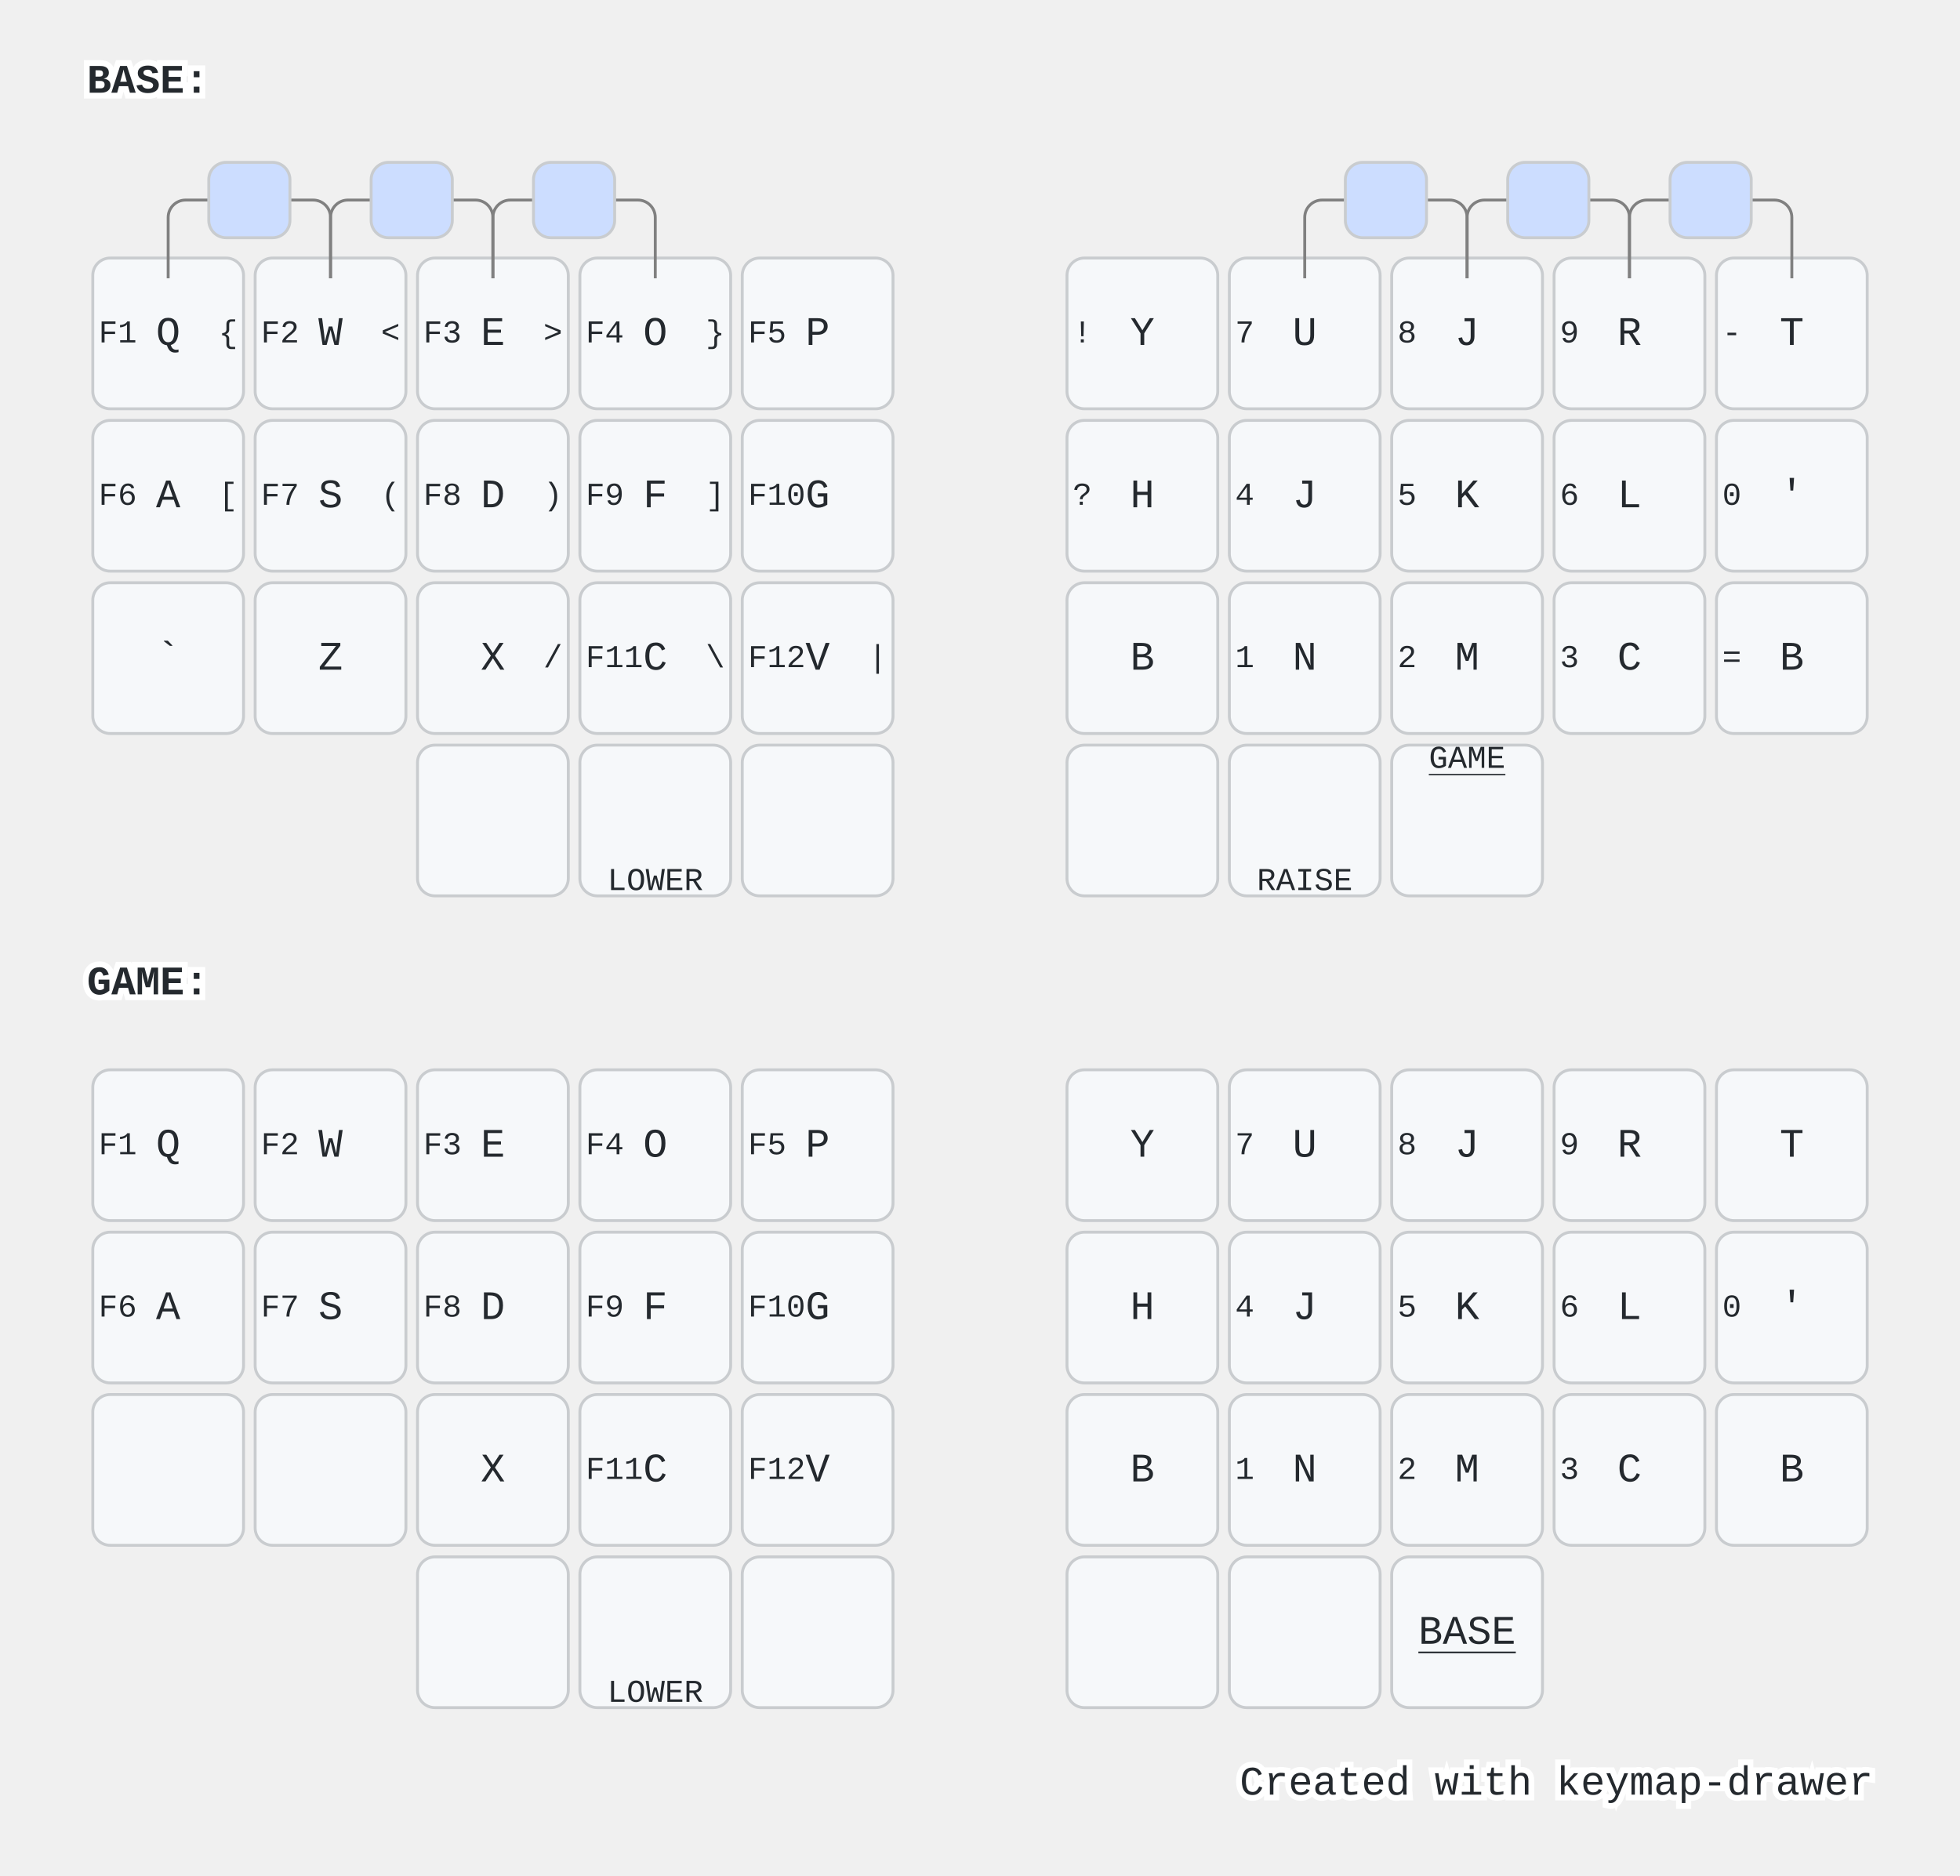
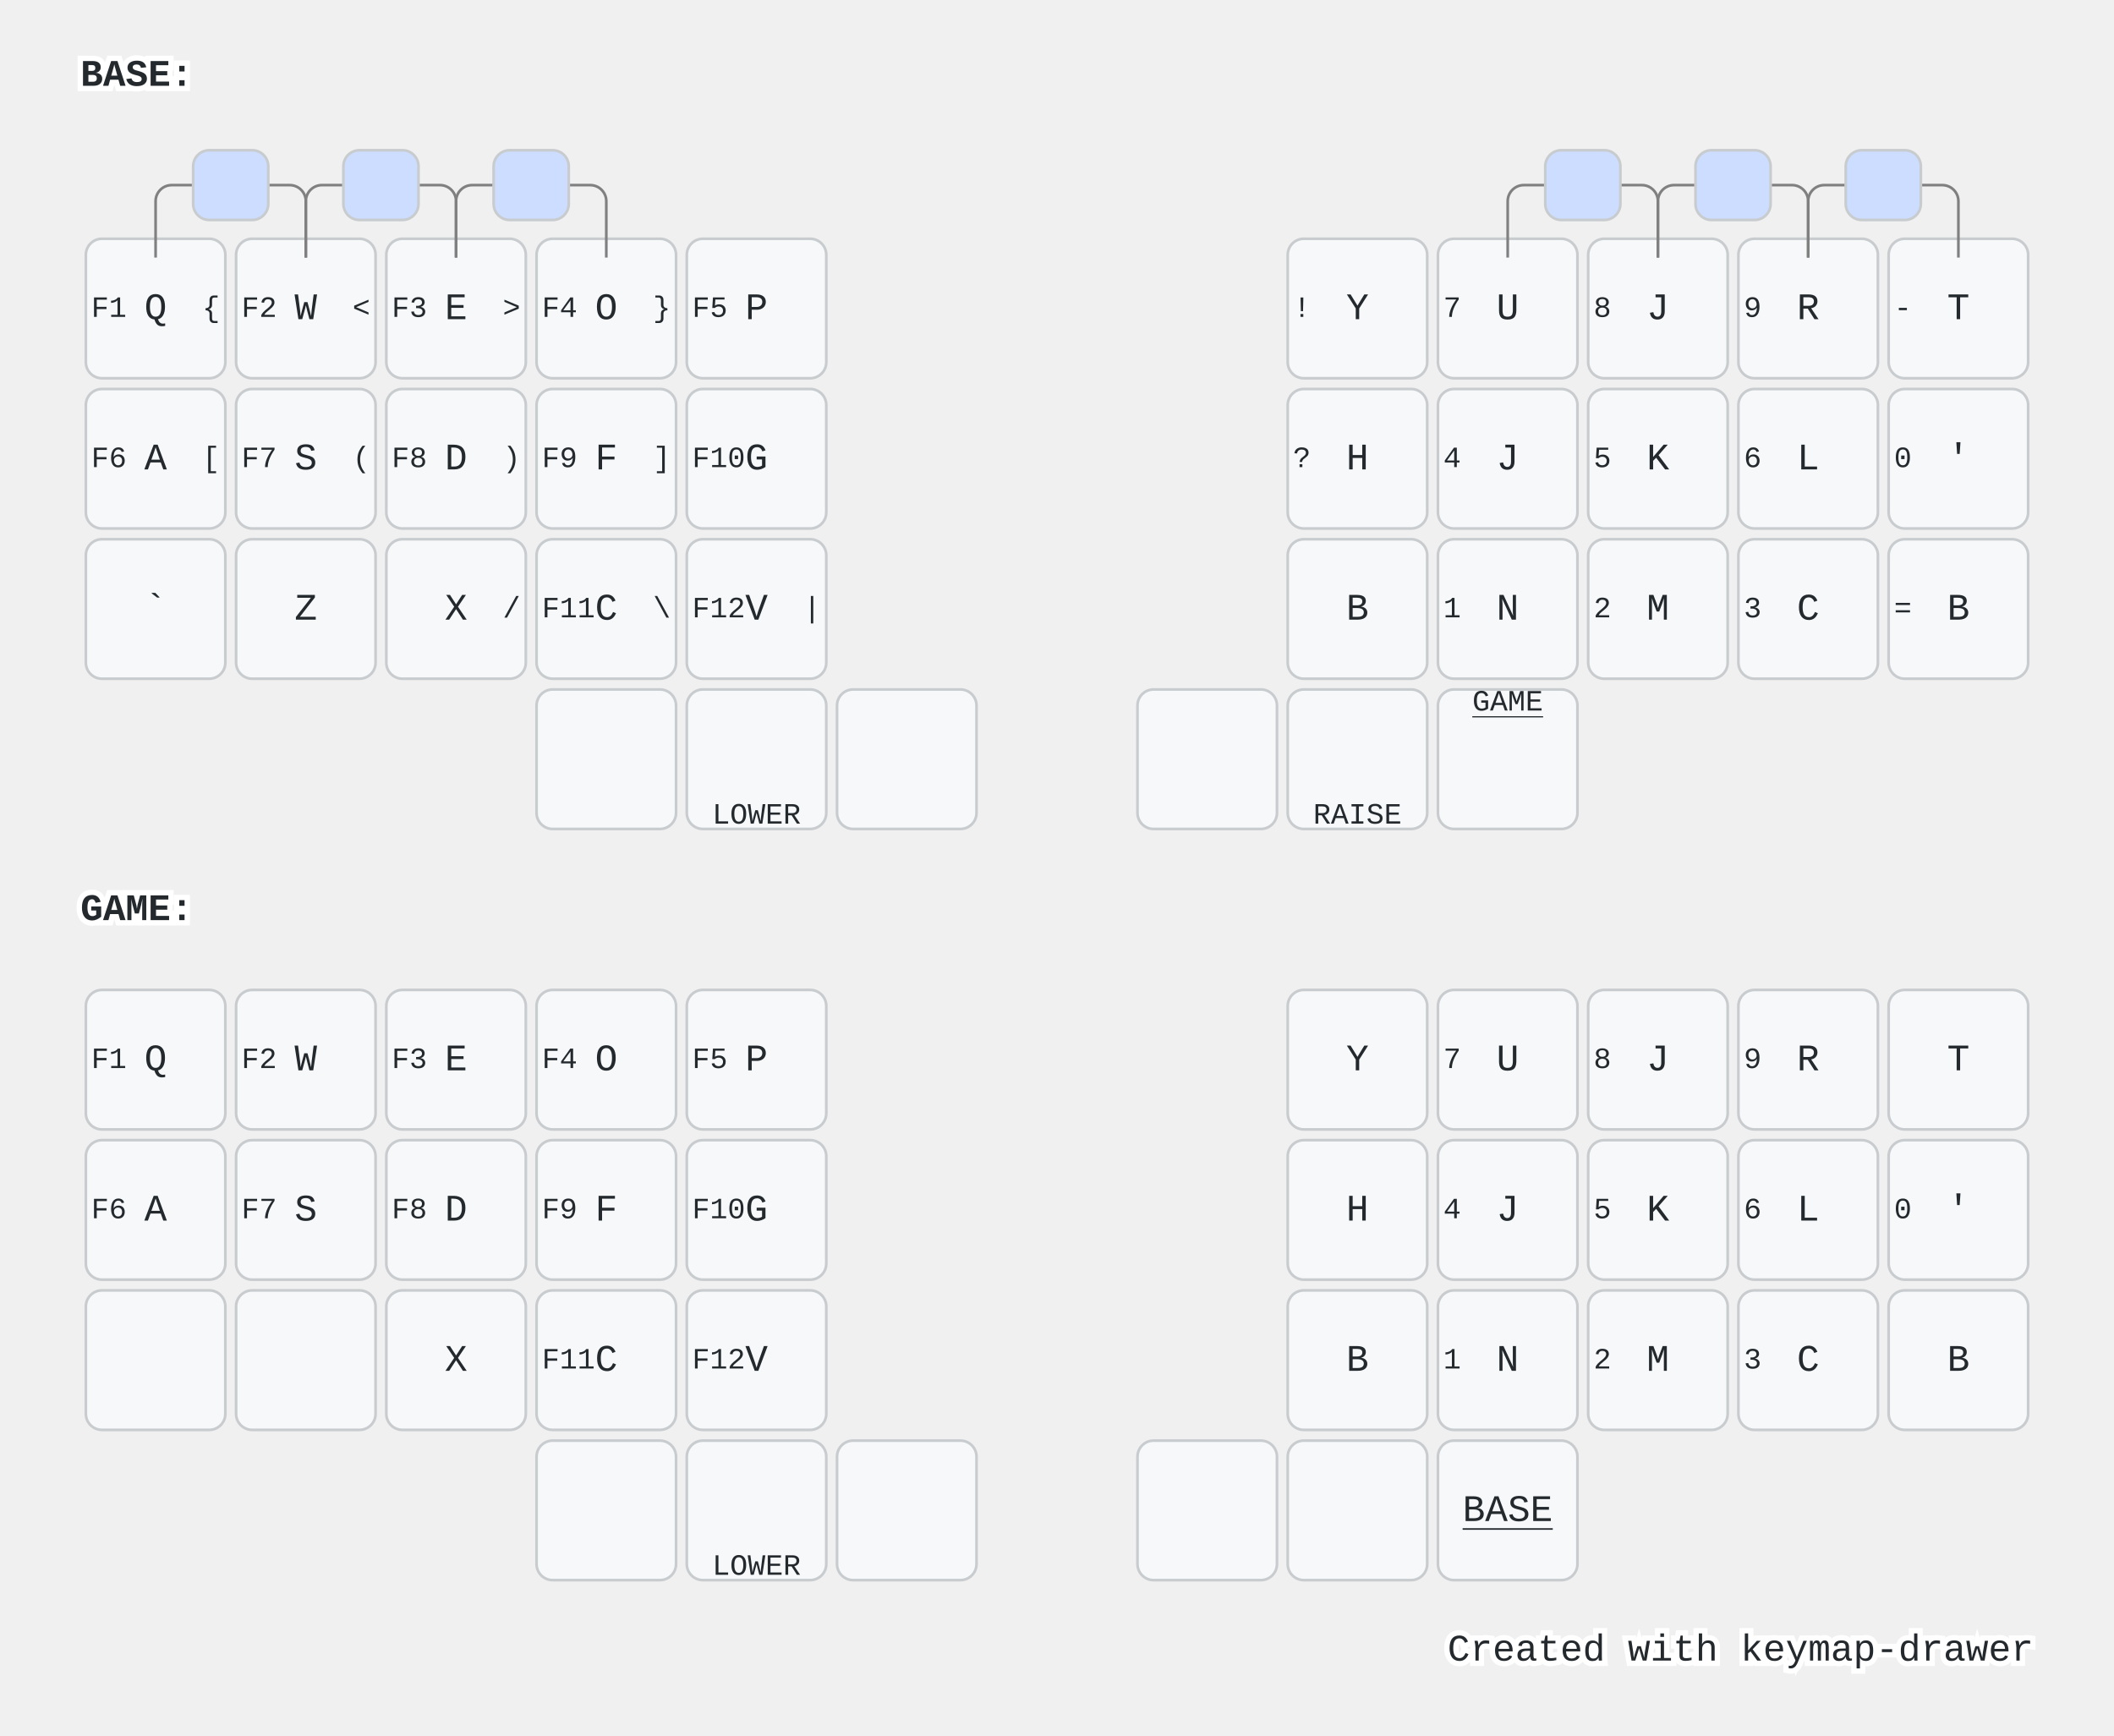
- <svg xmlns="http://www.w3.org/2000/svg" xmlns:xlink="http://www.w3.org/1999/xlink" width="676" height="647" viewBox="0 0 676 647" class="keymap">
+ <svg xmlns="http://www.w3.org/2000/svg" xmlns:xlink="http://www.w3.org/1999/xlink" width="788" height="647" viewBox="0 0 788 647" class="keymap">
  <defs>/* start glyphs */
<svg id="mdi:apple-keyboard-caps">
      <svg id="mdi-apple-keyboard-caps" viewBox="0 0 24 24">
        <path d="M15,14V8H17.17L12,2.83L6.83,8H9V14H15M12,0L22,10H17V16H7V10H2L12,0M7,18H17V24H7V18M15,20H9V22H15V20Z" />
      </svg>
    </svg>
    <svg id="mdi:apple-keyboard-command">
      <svg id="mdi-apple-keyboard-command" viewBox="0 0 24 24">
        <path d="M6,2A4,4 0 0,1 10,6V8H14V6A4,4 0 0,1 18,2A4,4 0 0,1 22,6A4,4 0 0,1 18,10H16V14H18A4,4 0 0,1 22,18A4,4 0 0,1 18,22A4,4 0 0,1 14,18V16H10V18A4,4 0 0,1 6,22A4,4 0 0,1 2,18A4,4 0 0,1 6,14H8V10H6A4,4 0 0,1 2,6A4,4 0 0,1 6,2M16,18A2,2 0 0,0 18,20A2,2 0 0,0 20,18A2,2 0 0,0 18,16H16V18M14,10H10V14H14V10M6,16A2,2 0 0,0 4,18A2,2 0 0,0 6,20A2,2 0 0,0 8,18V16H6M8,6A2,2 0 0,0 6,4A2,2 0 0,0 4,6A2,2 0 0,0 6,8H8V6M18,8A2,2 0 0,0 20,6A2,2 0 0,0 18,4A2,2 0 0,0 16,6V8H18Z" />
      </svg>
    </svg>
    <svg id="mdi:apple-keyboard-control">
      <svg id="mdi-apple-keyboard-control" viewBox="0 0 24 24">
        <path d="M19.78,11.78L18.36,13.19L12,6.83L5.64,13.19L4.22,11.78L12,4L19.78,11.78Z" />
      </svg>
    </svg>
    <svg id="mdi:apple-keyboard-option">
      <svg id="mdi-apple-keyboard-option" viewBox="0 0 24 24">
        <path d="M3,4H9.11L16.15,18H21V20H14.88L7.84,6H3V4M14,4H21V6H14V4Z" />
      </svg>
    </svg>
    <svg id="mdi:apple-keyboard-shift">
      <svg id="mdi-apple-keyboard-shift" viewBox="0 0 24 24">
        <path d="M15,18V12H17.17L12,6.83L6.83,12H9V18H15M12,4L22,14H17V20H7V14H2L12,4Z" />
      </svg>
    </svg>
    <svg id="mdi:arrow-down-bold">
      <svg id="mdi-arrow-down-bold" viewBox="0 0 24 24">
        <path d="M9,4H15V12H19.84L12,19.84L4.16,12H9V4Z" />
      </svg>
    </svg>
    <svg id="mdi:arrow-left-bold">
      <svg id="mdi-arrow-left-bold" viewBox="0 0 24 24">
        <path d="M20,9V15H12V19.84L4.16,12L12,4.16V9H20Z" />
      </svg>
    </svg>
    <svg id="mdi:arrow-right-bold">
      <svg id="mdi-arrow-right-bold" viewBox="0 0 24 24">
        <path d="M4,15V9H12V4.16L19.84,12L12,19.84V15H4Z" />
      </svg>
    </svg>
    <svg id="mdi:arrow-up-bold">
      <svg id="mdi-arrow-up-bold" viewBox="0 0 24 24">
        <path d="M15,20H9V12H4.16L12,4.16L19.84,12H15V20Z" />
      </svg>
    </svg>
    <svg id="mdi:backspace-outline">
      <svg id="mdi-backspace-outline" viewBox="0 0 24 24">
        <path d="M19,15.59L17.59,17L14,13.41L10.41,17L9,15.59L12.59,12L9,8.41L10.41,7L14,10.59L17.59,7L19,8.41L15.41,12L19,15.59M22,3A2,2 0 0,1 24,5V19A2,2 0 0,1 22,21H7C6.31,21 5.77,20.64 5.41,20.11L0,12L5.41,3.88C5.77,3.35 6.31,3 7,3H22M22,5H7L2.28,12L7,19H22V5Z" />
      </svg>
    </svg>
    <svg id="mdi:backspace-reverse-outline">
      <svg id="mdi-backspace-reverse-outline" viewBox="0 0 24 24">
        <path d="M5,15.59L6.41,17L10,13.41L13.59,17L15,15.59L11.41,12L15,8.41L13.59,7L10,10.59L6.41,7L5,8.41L8.59,12L5,15.59M2,3A2,2 0 0,0 0,5V19A2,2 0 0,0 2,21H17C17.69,21 18.23,20.64 18.59,20.11L24,12L18.59,3.88C18.23,3.35 17.69,3 17,3H2M2,5H17L21.72,12L17,19H2V5Z" />
      </svg>
    </svg>
    <svg id="mdi:keyboard-esc">
      <svg id="mdi-keyboard-esc" viewBox="0 0 24 24">
        <path d="M1 7H7V9H3V11H7V13H3V15H7V17H1V7M11 7H15V9H11V11H13C14.11 11 15 11.9 15 13V15C15 16.11 14.11 17 13 17H9V15H13V13H11C9.9 13 9 12.11 9 11V9C9 7.9 9.9 7 11 7M19 7H21C22.11 7 23 7.9 23 9V10H21V9H19V15H21V14H23V15C23 16.11 22.11 17 21 17H19C17.9 17 17 16.11 17 15V9C17 7.9 17.9 7 19 7Z" />
      </svg>
    </svg>
    <svg id="mdi:keyboard-return">
      <svg id="mdi-keyboard-return" viewBox="0 0 24 24">
        <path d="M19,7V11H5.83L9.41,7.41L8,6L2,12L8,18L9.41,16.58L5.83,13H21V7H19Z" />
      </svg>
    </svg>
    <svg id="mdi:keyboard-space">
      <svg id="mdi-keyboard-space" viewBox="0 0 24 24">
        <path d="M3 15H5V19H19V15H21V19C21 20.1 20.1 21 19 21H5C3.9 21 3 20.1 3 19V15Z" />
      </svg>
    </svg>
    <svg id="mdi:keyboard-tab">
      <svg id="mdi-keyboard-tab" viewBox="0 0 24 24">
        <path d="M20,18H22V6H20M11.59,7.41L15.17,11H1V13H15.17L11.59,16.58L13,18L19,12L13,6L11.59,7.41Z" />
      </svg>
    </svg>
    <svg id="mdi:mouse-left-click-outline">
      <svg id="mdi-mouse-left-click-outline" viewBox="0 0 24 24">
        <path d="M13 9V1.07C13.7 1.16 14.37 1.33 15 1.59C17.33 2.53 19.11 4.53 19.75 7C19.91 7.64 20 8.31 20 9H13M17.66 7C17.18 5.65 16.23 4.5 15 3.81V7H17.66M6 15V13H18V15C18 16.59 17.37 18.12 16.24 19.24C15.12 20.37 13.59 21 12 21C10.41 21 8.88 20.37 7.76 19.24C6.63 18.12 6 16.59 6 15M4 15C4 17.12 4.84 19.16 6.34 20.66C7.84 22.16 9.88 23 12 23C14.12 23 16.16 22.16 17.66 20.66C19.16 19.16 20 17.12 20 15V11H4V15M11 9V1.07C7.06 1.56 4 4.92 4 9H11Z" />
      </svg>
    </svg>
    <svg id="mdi:mouse-right-click-outline">
      <svg id="mdi-mouse-right-click-outline" viewBox="0 0 24 24">
        <path d="M13 9V1.07C16.94 1.56 20 4.92 20 9H13M11 9V1.07C10.3 1.16 9.63 1.33 9 1.59C6.67 2.53 4.89 4.53 4.25 7C4.09 7.64 4 8.31 4 9H11M6.34 7C6.82 5.65 7.78 4.5 9 3.81V7H6.34M6 15V13H18V15C18 16.59 17.37 18.12 16.24 19.24C15.12 20.37 13.59 21 12 21C10.41 21 8.88 20.37 7.76 19.24C6.63 18.12 6 16.59 6 15M4 15C4 17.12 4.84 19.16 6.34 20.66C7.84 22.16 9.88 23 12 23C14.12 23 16.16 22.16 17.66 20.66C19.16 19.16 20 17.12 20 15V11H4V15Z" />
      </svg>
    </svg>
    <svg id="mdi:mouse-scroll-wheel">
      <svg id="mdi-mouse-scroll-wheel" viewBox="0 0 24 24">
        <path d="M11 1.07C7.05 1.56 4 4.92 4 9H11V7.73C10.4 7.39 10 6.74 10 6V4C10 3.26 10.4 2.61 11 2.27V1.07M13 9V7.73C13.6 7.39 14 6.74 14 6V4C14 3.26 13.6 2.61 13 2.27V1.07C16.94 1.56 20 4.92 20 9H13M4 15C4 17.12 4.84 19.16 6.34 20.66C7.84 22.16 9.88 23 12 23C14.12 23 16.16 22.16 17.66 20.66C19.16 19.16 20 17.12 20 15V11H4V15M13 6V4C13 3.45 12.55 3 12 3C11.45 3 11 3.45 11 4V6C11 6.55 11.45 7 12 7C12.55 7 13 6.55 13 6Z" />
      </svg>
    </svg>
    <svg id="mdi:play-pause">
      <svg id="mdi-play-pause" viewBox="0 0 24 24">
        <path d="M3,5V19L11,12M13,19H16V5H13M18,5V19H21V5" />
      </svg>
    </svg>
    <svg id="mdi:printer-outline">
      <svg id="mdi-printer-outline" viewBox="0 0 24 24">
        <path d="M19 8C20.66 8 22 9.34 22 11V17H18V21H6V17H2V11C2 9.34 3.34 8 5 8H6V3H18V8H19M8 5V8H16V5H8M16 19V15H8V19H16M18 15H20V11C20 10.45 19.55 10 19 10H5C4.45 10 4 10.45 4 11V15H6V13H18V15M19 11.5C19 12.05 18.55 12.5 18 12.5C17.45 12.5 17 12.05 17 11.5C17 10.95 17.45 10.5 18 10.5C18.55 10.5 19 10.95 19 11.5Z" />
      </svg>
    </svg>
    <svg id="mdi:skip-next">
      <svg id="mdi-skip-next" viewBox="0 0 24 24">
        <path d="M16,18H18V6H16M6,18L14.5,12L6,6V18Z" />
      </svg>
    </svg>
    <svg id="mdi:skip-previous">
      <svg id="mdi-skip-previous" viewBox="0 0 24 24">
        <path d="M6,18V6H8V18H6M9.5,12L18,6V18L9.5,12Z" />
      </svg>
    </svg>
    <svg id="mdi:volume-high">
      <svg id="mdi-volume-high" viewBox="0 0 24 24">
        <path d="M14,3.23V5.29C16.89,6.15 19,8.83 19,12C19,15.17 16.89,17.84 14,18.7V20.77C18,19.86 21,16.28 21,12C21,7.72 18,4.14 14,3.23M16.5,12C16.5,10.23 15.5,8.71 14,7.97V16C15.5,15.29 16.5,13.76 16.5,12M3,9V15H7L12,20V4L7,9H3Z" />
      </svg>
    </svg>
    <svg id="mdi:volume-low">
      <svg id="mdi-volume-low" viewBox="0 0 24 24">
        <path d="M7,9V15H11L16,20V4L11,9H7Z" />
      </svg>
    </svg>
  </defs>/* end glyphs */
<style>/* inherit to force styles through use tags */
svg path {
    fill: inherit;
}

/* font and background color specifications */
svg.keymap {
    font-family: SFMono-Regular,Consolas,Liberation Mono,Menlo,monospace;
    font-size: 14px;
    font-kerning: normal;
    text-rendering: optimizeLegibility;
    fill: #24292e;
}

/* default key styling */
rect.key {
    fill: #f6f8fa;
}

rect.key, rect.combo {
    stroke: #c9cccf;
    stroke-width: 1;
}

/* default key side styling, only used is draw_key_sides is set */
rect.side {
    filter: brightness(90%);
}

/* color accent for combo boxes */
rect.combo, rect.combo-separate {
    fill: #cdf;
}

/* color accent for held keys */
rect.held, rect.combo.held {
    fill: #fdd;
}

/* color accent for ghost (optional) keys */
rect.ghost, rect.combo.ghost {
    stroke-dasharray: 4, 4;
    stroke-width: 2;
}

text {
    text-anchor: middle;
    dominant-baseline: middle;
}

/* styling for layer labels */
text.label {
    font-weight: bold;
    text-anchor: start;
    stroke: white;
    stroke-width: 4;
    paint-order: stroke;
}

/* styling for optional footer */
text.footer {
    text-anchor: end;
    dominant-baseline: auto;
    stroke: white;
    stroke-width: 4;
    paint-order: stroke;
}

/* styling for combo tap, and key non-tap label text */
text.combo, text.hold, text.shifted, text.left, text.right {
    font-size: 11px;
}

text.hold {
    text-anchor: middle;
    dominant-baseline: auto;
}

text.shifted {
    text-anchor: middle;
    dominant-baseline: hanging;
}

text.left {
    text-anchor: start;
}

text.right {
    text-anchor: end;
}

text.layer-activator {
    text-decoration: underline;
}

/* styling for hold/shifted label text in combo box */
text.combo.hold, text.combo.shifted, text.combo.left, text.combo.right {
    font-size: 8px;
}

/* lighter symbol for transparent keys */
text.trans {
    fill: #7b7e81;
}

/* styling for combo dendrons */
path.combo {
    stroke-width: 1;
    stroke: gray;
    fill: none;
}

/* Start Tabler Icons Cleanup */
/* cannot use height/width with glyphs */
.icon-tabler &gt; path {
    fill: inherit;
    stroke: inherit;
    stroke-width: 2;
}
/* hide tabler's default box */
.icon-tabler &gt; path[stroke="none"][fill="none"] {
    visibility: hidden;
}
/* End Tabler Icons Cleanup */

@media (prefers-color-scheme: dark) {
svg.keymap { fill: #d1d6db; }
rect.key { fill: #3f4750; }
rect.key, rect.combo { stroke: #60666c; }
rect.combo, rect.combo-separate { fill: #1f3d7a; }
rect.held, rect.combo.held { fill: #854747; }
text.label, text.footer { stroke: black; }
text.trans { fill: #7e8184; }
path.combo { stroke: #7f7f7f; }

}
    .keypos-0 .left {translate: 0px -18px;}
    .keypos-1 .left {translate: 0px -18px;}
    .keypos-2 .left {translate: 0px -18px;}
    .keypos-3 .left {translate: 0px -18px;}
    .keypos-4 .left {translate: 0px -18px;}
    .keypos-5 .left {translate: 0px -18px;}
    .keypos-6 .left {translate: 0px -18px;}
    .keypos-7 .left {translate: 0px -18px;}
    .keypos-8 .left {translate: 0px -18px;}
    .keypos-9 .left {translate: 0px -18px;}
    .keypos-10 .left {translate: 0px -18px;}
    .keypos-11 .left {translate: 0px -18px;}
    .keypos-12 .left {translate: 0px -18px;}
    .keypos-13 .left {translate: 0px -18px;}
    .keypos-14 .left {translate: 0px -18px;}
    .keypos-15 .left {translate: 0px -18px;}
    .keypos-16 .left {translate: 0px -18px;}
    .keypos-17 .left {translate: 0px -18px;}
    .keypos-18 .left {translate: 0px -18px;}
    .keypos-19 .left {translate: 0px -18px;}
    .keypos-20 .left {translate: 0px -18px;}
    .keypos-21 .left {translate: 0px -18px;}
    .keypos-22 .left {translate: 0px -18px;}
    .keypos-23 .left {translate: 0px -18px;}
    .keypos-24 .left {translate: 0px -18px;}
    .keypos-25 .left {translate: 0px -18px;}
    .keypos-26 .left {translate: 0px -18px;}
    .keypos-27 .left {translate: 0px -18px;}
    .keypos-28 .left {translate: 0px -18px;}
    .keypos-29 .left {translate: 0px -18px;}
    .keypos-30 .left {translate: 0px -18px;}
    .keypos-31 .left {translate: 0px -18px;}
    .keypos-32 .left {translate: 0px -18px;}
    .keypos-33 .left {translate: 0px -18px;}
    .keypos-34 .left {translate: 0px -18px;}
    .keypos-35 .left {translate: 0px -18px;}

    .keypos-0 .right {translate: 0px -18px;}
    .keypos-1 .right {translate: 0px -18px;}
    .keypos-2 .right {translate: 0px -18px;}
    .keypos-3 .right {translate: 0px -18px;}
    .keypos-4 .right {translate: 0px -18px;}
    .keypos-5 .right {translate: 0px -18px;}
    .keypos-6 .right {translate: 0px -18px;}
    .keypos-7 .right {translate: 0px -18px;}
    .keypos-8 .right {translate: 0px -18px;}
    .keypos-9 .right {translate: 0px -18px;}
    .keypos-10 .right {translate: 0px -18px;}
    .keypos-11 .right {translate: 0px -18px;}
    .keypos-12 .right {translate: 0px -18px;}
    .keypos-13 .right {translate: 0px -18px;}
    .keypos-14 .right {translate: 0px -18px;}
    .keypos-15 .right {translate: 0px -18px;}
    .keypos-16 .right {translate: 0px -18px;}
    .keypos-17 .right {translate: 0px -18px;}
    .keypos-18 .right {translate: 0px -18px;}
    .keypos-19 .right {translate: 0px -18px;}
    .keypos-18 .right {translate: 0px -18px;}
    .keypos-21 .right {translate: 0px -18px;}
    .keypos-22 .right {translate: 0px -18px;}
    .keypos-23 .right {translate: 0px -18px;}
    .keypos-24 .right {translate: 0px -18px;}
    .keypos-25 .right {translate: 0px -18px;}
    .keypos-26 .right {translate: 0px -18px;}
    .keypos-27 .right {translate: 0px -18px;}
    .keypos-28 .right {translate: 0px -18px;}
    .keypos-29 .right {translate: 0px -18px;}
    .keypos-30 .right {translate: 0px -18px;}
    .keypos-31 .right {translate: 0px -18px;}
    .keypos-32 .right {translate: 0px -18px;}
    .keypos-33 .right {translate: 0px -18px;}
    .keypos-34 .right {translate: 0px -18px;}
    .keypos-35 .right {translate: 0px -18px;}</style>
  <g transform="translate(30, 0)" class="layer-BASE">
    <text x="0" y="28" class="label" id="BASE">BASE:</text>
    <g transform="translate(0, 87)">
      <g transform="translate(28, 28)" class="key keypos-0">
        <rect rx="6" ry="6" x="-26" y="-26" width="52" height="52" class="key" />
        <text x="0" y="0" class="key tap">Q</text>
        <text x="-24" y="0" class="key left">F1</text>
        <text x="24" y="0" class="key right">{</text>
      </g>
      <g transform="translate(84, 28)" class="key keypos-1">
        <rect rx="6" ry="6" x="-26" y="-26" width="52" height="52" class="key" />
        <text x="0" y="0" class="key tap">W</text>
        <text x="-24" y="0" class="key left">F2</text>
        <text x="24" y="0" class="key right">&lt;</text>
      </g>
      <g transform="translate(140, 28)" class="key keypos-2">
        <rect rx="6" ry="6" x="-26" y="-26" width="52" height="52" class="key" />
        <text x="0" y="0" class="key tap">E</text>
        <text x="-24" y="0" class="key left">F3</text>
        <text x="24" y="0" class="key right">&gt;</text>
      </g>
      <g transform="translate(196, 28)" class="key keypos-3">
        <rect rx="6" ry="6" x="-26" y="-26" width="52" height="52" class="key" />
        <text x="0" y="0" class="key tap">O</text>
        <text x="-24" y="0" class="key left">F4</text>
        <text x="24" y="0" class="key right">}</text>
      </g>
      <g transform="translate(252, 28)" class="key keypos-4">
        <rect rx="6" ry="6" x="-26" y="-26" width="52" height="52" class="key" />
        <text x="0" y="0" class="key tap">P</text>
        <text x="-24" y="0" class="key left">F5</text>
      </g>
-       <g transform="translate(364, 28)" class="key keypos-5">
+       <g transform="translate(476, 28)" class="key keypos-5">
        <rect rx="6" ry="6" x="-26" y="-26" width="52" height="52" class="key" />
        <text x="0" y="0" class="key tap">Y</text>
        <text x="-24" y="0" class="key left">!</text>
      </g>
-       <g transform="translate(420, 28)" class="key keypos-6">
+       <g transform="translate(532, 28)" class="key keypos-6">
        <rect rx="6" ry="6" x="-26" y="-26" width="52" height="52" class="key" />
        <text x="0" y="0" class="key tap">U</text>
        <text x="-24" y="0" class="key left">7</text>
      </g>
-       <g transform="translate(476, 28)" class="key keypos-7">
+       <g transform="translate(588, 28)" class="key keypos-7">
        <rect rx="6" ry="6" x="-26" y="-26" width="52" height="52" class="key" />
        <text x="0" y="0" class="key tap">J</text>
        <text x="-24" y="0" class="key left">8</text>
      </g>
-       <g transform="translate(532, 28)" class="key keypos-8">
+       <g transform="translate(644, 28)" class="key keypos-8">
        <rect rx="6" ry="6" x="-26" y="-26" width="52" height="52" class="key" />
        <text x="0" y="0" class="key tap">R</text>
        <text x="-24" y="0" class="key left">9</text>
      </g>
-       <g transform="translate(588, 28)" class="key keypos-9">
+       <g transform="translate(700, 28)" class="key keypos-9">
        <rect rx="6" ry="6" x="-26" y="-26" width="52" height="52" class="key" />
        <text x="0" y="0" class="key tap">T</text>
        <text x="-24" y="0" class="key left">-</text>
      </g>
      <g transform="translate(28, 84)" class="key keypos-10">
        <rect rx="6" ry="6" x="-26" y="-26" width="52" height="52" class="key" />
        <text x="0" y="0" class="key tap">A</text>
        <use href="#mdi:apple-keyboard-command" xlink:href="#mdi:apple-keyboard-command" x="-6" y="12" height="12" width="12.0" class="key hold glyph mdi:apple-keyboard-command" />
        <text x="-24" y="0" class="key left">F6</text>
        <text x="24" y="0" class="key right">[</text>
      </g>
      <g transform="translate(84, 84)" class="key keypos-11">
        <rect rx="6" ry="6" x="-26" y="-26" width="52" height="52" class="key" />
        <text x="0" y="0" class="key tap">S</text>
        <use href="#mdi:apple-keyboard-option" xlink:href="#mdi:apple-keyboard-option" x="-6" y="12" height="12" width="12.0" class="key hold glyph mdi:apple-keyboard-option" />
        <text x="-24" y="0" class="key left">F7</text>
        <text x="24" y="0" class="key right">(</text>
      </g>
      <g transform="translate(140, 84)" class="key keypos-12">
        <rect rx="6" ry="6" x="-26" y="-26" width="52" height="52" class="key" />
        <text x="0" y="0" class="key tap">D</text>
        <use href="#mdi:apple-keyboard-control" xlink:href="#mdi:apple-keyboard-control" x="-6" y="12" height="12" width="12.0" class="key hold glyph mdi:apple-keyboard-control" />
        <text x="-24" y="0" class="key left">F8</text>
        <text x="24" y="0" class="key right">)</text>
      </g>
      <g transform="translate(196, 84)" class="key keypos-13">
        <rect rx="6" ry="6" x="-26" y="-26" width="52" height="52" class="key" />
        <text x="0" y="0" class="key tap">F</text>
        <use href="#mdi:apple-keyboard-shift" xlink:href="#mdi:apple-keyboard-shift" x="-6" y="12" height="12" width="12.0" class="key hold glyph mdi:apple-keyboard-shift" />
        <text x="-24" y="0" class="key left">F9</text>
        <text x="24" y="0" class="key right">]</text>
      </g>
      <g transform="translate(252, 84)" class="key keypos-14">
        <rect rx="6" ry="6" x="-26" y="-26" width="52" height="52" class="key" />
        <text x="0" y="0" class="key tap">G</text>
        <text x="-24" y="0" class="key left">F10</text>
      </g>
-       <g transform="translate(364, 84)" class="key keypos-15">
+       <g transform="translate(476, 84)" class="key keypos-15">
        <rect rx="6" ry="6" x="-26" y="-26" width="52" height="52" class="key" />
        <text x="0" y="0" class="key tap">H</text>
        <text x="-24" y="0" class="key left">?</text>
      </g>
-       <g transform="translate(420, 84)" class="key keypos-16">
+       <g transform="translate(532, 84)" class="key keypos-16">
        <rect rx="6" ry="6" x="-26" y="-26" width="52" height="52" class="key" />
        <text x="0" y="0" class="key tap">J</text>
        <use href="#mdi:apple-keyboard-shift" xlink:href="#mdi:apple-keyboard-shift" x="-6" y="12" height="12" width="12.0" class="key hold glyph mdi:apple-keyboard-shift" />
        <text x="-24" y="0" class="key left">4</text>
        <use href="#mdi:arrow-left-bold" xlink:href="#mdi:arrow-left-bold" x="14" y="-5" height="10" width="10.0" class="key right glyph mdi:arrow-left-bold" />
      </g>
-       <g transform="translate(476, 84)" class="key keypos-17">
+       <g transform="translate(588, 84)" class="key keypos-17">
        <rect rx="6" ry="6" x="-26" y="-26" width="52" height="52" class="key" />
        <text x="0" y="0" class="key tap">K</text>
        <use href="#mdi:apple-keyboard-control" xlink:href="#mdi:apple-keyboard-control" x="-6" y="12" height="12" width="12.0" class="key hold glyph mdi:apple-keyboard-control" />
        <text x="-24" y="0" class="key left">5</text>
        <use href="#mdi:arrow-down-bold" xlink:href="#mdi:arrow-down-bold" x="14" y="-5" height="10" width="10.0" class="key right glyph mdi:arrow-down-bold" />
      </g>
-       <g transform="translate(532, 84)" class="key keypos-18">
+       <g transform="translate(644, 84)" class="key keypos-18">
        <rect rx="6" ry="6" x="-26" y="-26" width="52" height="52" class="key" />
        <text x="0" y="0" class="key tap">L</text>
        <use href="#mdi:apple-keyboard-option" xlink:href="#mdi:apple-keyboard-option" x="-6" y="12" height="12" width="12.0" class="key hold glyph mdi:apple-keyboard-option" />
        <text x="-24" y="0" class="key left">6</text>
        <use href="#mdi:arrow-up-bold" xlink:href="#mdi:arrow-up-bold" x="14" y="-5" height="10" width="10.0" class="key right glyph mdi:arrow-up-bold" />
      </g>
-       <g transform="translate(588, 84)" class="key keypos-19">
+       <g transform="translate(700, 84)" class="key keypos-19">
        <rect rx="6" ry="6" x="-26" y="-26" width="52" height="52" class="key" />
        <text x="0" y="0" class="key tap">'</text>
        <use href="#mdi:apple-keyboard-command" xlink:href="#mdi:apple-keyboard-command" x="-6" y="12" height="12" width="12.0" class="key hold glyph mdi:apple-keyboard-command" />
        <text x="-24" y="0" class="key left">0</text>
        <use href="#mdi:arrow-right-bold" xlink:href="#mdi:arrow-right-bold" x="14" y="-5" height="10" width="10.0" class="key right glyph mdi:arrow-right-bold" />
      </g>
      <g transform="translate(28, 140)" class="key keypos-20">
        <rect rx="6" ry="6" x="-26" y="-26" width="52" height="52" class="key" />
        <text x="0" y="0" class="key tap">`</text>
        <use href="#mdi:printer-outline" xlink:href="#mdi:printer-outline" x="-24" y="-5" height="10" width="10.0" class="key left glyph mdi:printer-outline" />
      </g>
      <g transform="translate(84, 140)" class="key keypos-21">
        <rect rx="6" ry="6" x="-26" y="-26" width="52" height="52" class="key" />
        <text x="0" y="0" class="key tap">Z</text>
      </g>
      <g transform="translate(140, 140)" class="key keypos-22">
        <rect rx="6" ry="6" x="-26" y="-26" width="52" height="52" class="key" />
        <text x="0" y="0" class="key tap">X</text>
        <text x="24" y="0" class="key right">/</text>
      </g>
      <g transform="translate(196, 140)" class="key keypos-23">
        <rect rx="6" ry="6" x="-26" y="-26" width="52" height="52" class="key" />
        <text x="0" y="0" class="key tap">C</text>
        <text x="-24" y="0" class="key left">F11</text>
        <text x="24" y="0" class="key right">\</text>
      </g>
      <g transform="translate(252, 140)" class="key keypos-24">
        <rect rx="6" ry="6" x="-26" y="-26" width="52" height="52" class="key" />
        <text x="0" y="0" class="key tap">V</text>
        <text x="-24" y="0" class="key left">F12</text>
        <text x="24" y="0" class="key right">|</text>
      </g>
-       <g transform="translate(364, 140)" class="key keypos-25">
+       <g transform="translate(476, 140)" class="key keypos-25">
        <rect rx="6" ry="6" x="-26" y="-26" width="52" height="52" class="key" />
        <text x="0" y="0" class="key tap">B</text>
        <use href="#mdi:play-pause" xlink:href="#mdi:play-pause" x="14" y="-5" height="10" width="10.0" class="key right glyph mdi:play-pause" />
      </g>
-       <g transform="translate(420, 140)" class="key keypos-26">
+       <g transform="translate(532, 140)" class="key keypos-26">
        <rect rx="6" ry="6" x="-26" y="-26" width="52" height="52" class="key" />
        <text x="0" y="0" class="key tap">N</text>
        <text x="-24" y="0" class="key left">1</text>
        <use href="#mdi:skip-previous" xlink:href="#mdi:skip-previous" x="14" y="-5" height="10" width="10.0" class="key right glyph mdi:skip-previous" />
      </g>
-       <g transform="translate(476, 140)" class="key keypos-27">
+       <g transform="translate(588, 140)" class="key keypos-27">
        <rect rx="6" ry="6" x="-26" y="-26" width="52" height="52" class="key" />
        <text x="0" y="0" class="key tap">M</text>
        <text x="-24" y="0" class="key left">2</text>
        <use href="#mdi:volume-low" xlink:href="#mdi:volume-low" x="14" y="-5" height="10" width="10.0" class="key right glyph mdi:volume-low" />
      </g>
-       <g transform="translate(532, 140)" class="key keypos-28">
+       <g transform="translate(644, 140)" class="key keypos-28">
        <rect rx="6" ry="6" x="-26" y="-26" width="52" height="52" class="key" />
        <text x="0" y="0" class="key tap">C</text>
        <text x="-24" y="0" class="key left">3</text>
        <use href="#mdi:volume-high" xlink:href="#mdi:volume-high" x="14" y="-5" height="10" width="10.0" class="key right glyph mdi:volume-high" />
      </g>
-       <g transform="translate(588, 140)" class="key keypos-29">
+       <g transform="translate(700, 140)" class="key keypos-29">
        <rect rx="6" ry="6" x="-26" y="-26" width="52" height="52" class="key" />
        <text x="0" y="0" class="key tap">B</text>
        <text x="-24" y="0" class="key left">=</text>
        <use href="#mdi:skip-next" xlink:href="#mdi:skip-next" x="14" y="-5" height="10" width="10.0" class="key right glyph mdi:skip-next" />
      </g>
-       <g transform="translate(140, 196)" class="key keypos-30">
+       <g transform="translate(196, 196)" class="key keypos-30">
        <rect rx="6" ry="6" x="-26" y="-26" width="52" height="52" class="key" />
        <use href="#mdi:keyboard-tab" xlink:href="#mdi:keyboard-tab" x="-7" y="-7" height="14" width="14.0" class="key tap glyph mdi:keyboard-tab" />
      </g>
-       <g transform="translate(196, 196)" class="key keypos-31">
+       <g transform="translate(252, 196)" class="key keypos-31">
        <rect rx="6" ry="6" x="-26" y="-26" width="52" height="52" class="key" />
        <text x="0" y="24" class="key hold">LOWER</text>
      </g>
-       <g transform="translate(252, 196)" class="key keypos-32">
+       <g transform="translate(308, 196)" class="key keypos-32">
        <rect rx="6" ry="6" x="-26" y="-26" width="52" height="52" class="key" />
        <use href="#mdi:apple-keyboard-caps" xlink:href="#mdi:apple-keyboard-caps" x="-7" y="-7" height="14" width="14.0" class="key tap glyph mdi:apple-keyboard-caps" />
      </g>
-       <g transform="translate(364, 196)" class="key keypos-33">
+       <g transform="translate(420, 196)" class="key keypos-33">
        <rect rx="6" ry="6" x="-26" y="-26" width="52" height="52" class="key" />
        <use href="#mdi:keyboard-return" xlink:href="#mdi:keyboard-return" x="-7" y="-7" height="14" width="14.0" class="key tap glyph mdi:keyboard-return" />
      </g>
-       <g transform="translate(420, 196)" class="key keypos-34">
+       <g transform="translate(476, 196)" class="key keypos-34">
        <rect rx="6" ry="6" x="-26" y="-26" width="52" height="52" class="key" />
        <use href="#mdi:keyboard-space" xlink:href="#mdi:keyboard-space" x="-7" y="-7" height="14" width="14.0" class="key tap glyph mdi:keyboard-space" />
        <text x="0" y="24" class="key hold">RAISE</text>
      </g>
-       <g transform="translate(476, 196)" class="key keypos-35">
+       <g transform="translate(532, 196)" class="key keypos-35">
        <rect rx="6" ry="6" x="-26" y="-26" width="52" height="52" class="key" />
        <a href="#GAME">
          <text x="0" y="-24" class="key shifted layer-activator">GAME</text>
        </a>
      </g>
      <g class="combo combopos-0">
        <path d="M56,-18 h-22 a6.0,6.0 0 0 0 -6.0,6.0 v21" class="combo" />
        <path d="M56,-18 h22 a6.0,6.0 0 0 1 6.0,6.0 v21" class="combo" />
        <rect rx="6" ry="6" x="42" y="-31" width="28" height="26" class="combo" />
        <use href="#mdi:keyboard-esc" xlink:href="#mdi:keyboard-esc" x="49" y="-25" height="14" width="14.0" class="combo tap glyph mdi:keyboard-esc" />
      </g>
      <g class="combo combopos-1">
        <path d="M112,-18 h-22 a6.0,6.0 0 0 0 -6.0,6.0 v21" class="combo" />
        <path d="M112,-18 h22 a6.0,6.0 0 0 1 6.0,6.0 v21" class="combo" />
        <rect rx="6" ry="6" x="98" y="-31" width="28" height="26" class="combo" />
        <use href="#mdi:backspace-outline" xlink:href="#mdi:backspace-outline" x="105" y="-25" height="14" width="14.0" class="combo tap glyph mdi:backspace-outline" />
      </g>
      <g class="combo combopos-2">
        <path d="M168,-18 h-22 a6.0,6.0 0 0 0 -6.0,6.0 v21" class="combo" />
        <path d="M168,-18 h22 a6.0,6.0 0 0 1 6.0,6.0 v21" class="combo" />
        <rect rx="6" ry="6" x="154" y="-31" width="28" height="26" class="combo" />
        <use href="#mdi:backspace-reverse-outline" xlink:href="#mdi:backspace-reverse-outline" x="161" y="-25" height="14" width="14.0" class="combo tap glyph mdi:backspace-reverse-outline" />
      </g>
      <g class="combo combopos-3">
-         <path d="M448,-18 h-22 a6.0,6.0 0 0 0 -6.0,6.0 v21" class="combo" />
-         <path d="M448,-18 h22 a6.0,6.0 0 0 1 6.0,6.0 v21" class="combo" />
-         <rect rx="6" ry="6" x="434" y="-31" width="28" height="26" class="combo" />
-         <use href="#mdi:mouse-left-click-outline" xlink:href="#mdi:mouse-left-click-outline" x="441" y="-25" height="14" width="14.0" class="combo tap glyph mdi:mouse-left-click-outline" />
-       </g>
-       <g class="combo combopos-4">
-         <path d="M504,-18 h-22 a6.0,6.0 0 0 0 -6.0,6.0 v21" class="combo" />
-         <path d="M504,-18 h22 a6.0,6.0 0 0 1 6.0,6.0 v21" class="combo" />
-         <rect rx="6" ry="6" x="490" y="-31" width="28" height="26" class="combo" />
-         <use href="#mdi:mouse-right-click-outline" xlink:href="#mdi:mouse-right-click-outline" x="497" y="-25" height="14" width="14.0" class="combo tap glyph mdi:mouse-right-click-outline" />
-       </g>
-       <g class="combo combopos-5">
        <path d="M560,-18 h-22 a6.0,6.0 0 0 0 -6.0,6.0 v21" class="combo" />
        <path d="M560,-18 h22 a6.0,6.0 0 0 1 6.0,6.0 v21" class="combo" />
        <rect rx="6" ry="6" x="546" y="-31" width="28" height="26" class="combo" />
-         <use href="#mdi:mouse-scroll-wheel" xlink:href="#mdi:mouse-scroll-wheel" x="553" y="-25" height="14" width="14.0" class="combo tap glyph mdi:mouse-scroll-wheel" />
+         <use href="#mdi:mouse-left-click-outline" xlink:href="#mdi:mouse-left-click-outline" x="553" y="-25" height="14" width="14.0" class="combo tap glyph mdi:mouse-left-click-outline" />
+       </g>
+       <g class="combo combopos-4">
+         <path d="M616,-18 h-22 a6.0,6.0 0 0 0 -6.0,6.0 v21" class="combo" />
+         <path d="M616,-18 h22 a6.0,6.0 0 0 1 6.0,6.0 v21" class="combo" />
+         <rect rx="6" ry="6" x="602" y="-31" width="28" height="26" class="combo" />
+         <use href="#mdi:mouse-right-click-outline" xlink:href="#mdi:mouse-right-click-outline" x="609" y="-25" height="14" width="14.0" class="combo tap glyph mdi:mouse-right-click-outline" />
+       </g>
+       <g class="combo combopos-5">
+         <path d="M672,-18 h-22 a6.0,6.0 0 0 0 -6.0,6.0 v21" class="combo" />
+         <path d="M672,-18 h22 a6.0,6.0 0 0 1 6.0,6.0 v21" class="combo" />
+         <rect rx="6" ry="6" x="658" y="-31" width="28" height="26" class="combo" />
+         <use href="#mdi:mouse-scroll-wheel" xlink:href="#mdi:mouse-scroll-wheel" x="665" y="-25" height="14" width="14.0" class="combo tap glyph mdi:mouse-scroll-wheel" />
      </g>
    </g>
  </g>
  <g transform="translate(30, 311)" class="layer-GAME">
    <text x="0" y="28" class="label" id="GAME">GAME:</text>
    <g transform="translate(0, 56)">
      <g transform="translate(28, 28)" class="key keypos-0">
        <rect rx="6" ry="6" x="-26" y="-26" width="52" height="52" class="key" />
        <text x="0" y="0" class="key tap">Q</text>
        <text x="-24" y="0" class="key left">F1</text>
      </g>
      <g transform="translate(84, 28)" class="key keypos-1">
        <rect rx="6" ry="6" x="-26" y="-26" width="52" height="52" class="key" />
        <text x="0" y="0" class="key tap">W</text>
        <text x="-24" y="0" class="key left">F2</text>
      </g>
      <g transform="translate(140, 28)" class="key keypos-2">
        <rect rx="6" ry="6" x="-26" y="-26" width="52" height="52" class="key" />
        <text x="0" y="0" class="key tap">E</text>
        <text x="-24" y="0" class="key left">F3</text>
      </g>
      <g transform="translate(196, 28)" class="key keypos-3">
        <rect rx="6" ry="6" x="-26" y="-26" width="52" height="52" class="key" />
        <text x="0" y="0" class="key tap">O</text>
        <text x="-24" y="0" class="key left">F4</text>
      </g>
      <g transform="translate(252, 28)" class="key keypos-4">
        <rect rx="6" ry="6" x="-26" y="-26" width="52" height="52" class="key" />
        <text x="0" y="0" class="key tap">P</text>
        <text x="-24" y="0" class="key left">F5</text>
      </g>
-       <g transform="translate(364, 28)" class="key keypos-5">
+       <g transform="translate(476, 28)" class="key keypos-5">
        <rect rx="6" ry="6" x="-26" y="-26" width="52" height="52" class="key" />
        <text x="0" y="0" class="key tap">Y</text>
        <use href="#mdi:backspace-outline" xlink:href="#mdi:backspace-outline" x="-24" y="-5" height="10" width="10.0" class="key left glyph mdi:backspace-outline" />
      </g>
-       <g transform="translate(420, 28)" class="key keypos-6">
+       <g transform="translate(532, 28)" class="key keypos-6">
        <rect rx="6" ry="6" x="-26" y="-26" width="52" height="52" class="key" />
        <text x="0" y="0" class="key tap">U</text>
        <text x="-24" y="0" class="key left">7</text>
      </g>
-       <g transform="translate(476, 28)" class="key keypos-7">
+       <g transform="translate(588, 28)" class="key keypos-7">
        <rect rx="6" ry="6" x="-26" y="-26" width="52" height="52" class="key" />
        <text x="0" y="0" class="key tap">J</text>
        <text x="-24" y="0" class="key left">8</text>
      </g>
-       <g transform="translate(532, 28)" class="key keypos-8">
+       <g transform="translate(644, 28)" class="key keypos-8">
        <rect rx="6" ry="6" x="-26" y="-26" width="52" height="52" class="key" />
        <text x="0" y="0" class="key tap">R</text>
        <text x="-24" y="0" class="key left">9</text>
      </g>
-       <g transform="translate(588, 28)" class="key keypos-9">
+       <g transform="translate(700, 28)" class="key keypos-9">
        <rect rx="6" ry="6" x="-26" y="-26" width="52" height="52" class="key" />
        <text x="0" y="0" class="key tap">T</text>
      </g>
      <g transform="translate(28, 84)" class="key keypos-10">
        <rect rx="6" ry="6" x="-26" y="-26" width="52" height="52" class="key" />
        <text x="0" y="0" class="key tap">A</text>
        <text x="-24" y="0" class="key left">F6</text>
      </g>
      <g transform="translate(84, 84)" class="key keypos-11">
        <rect rx="6" ry="6" x="-26" y="-26" width="52" height="52" class="key" />
        <text x="0" y="0" class="key tap">S</text>
        <text x="-24" y="0" class="key left">F7</text>
      </g>
      <g transform="translate(140, 84)" class="key keypos-12">
        <rect rx="6" ry="6" x="-26" y="-26" width="52" height="52" class="key" />
        <text x="0" y="0" class="key tap">D</text>
        <text x="-24" y="0" class="key left">F8</text>
      </g>
      <g transform="translate(196, 84)" class="key keypos-13">
        <rect rx="6" ry="6" x="-26" y="-26" width="52" height="52" class="key" />
        <text x="0" y="0" class="key tap">F</text>
        <text x="-24" y="0" class="key left">F9</text>
      </g>
      <g transform="translate(252, 84)" class="key keypos-14">
        <rect rx="6" ry="6" x="-26" y="-26" width="52" height="52" class="key" />
        <text x="0" y="0" class="key tap">G</text>
        <text x="-24" y="0" class="key left">F10</text>
      </g>
-       <g transform="translate(364, 84)" class="key keypos-15">
+       <g transform="translate(476, 84)" class="key keypos-15">
        <rect rx="6" ry="6" x="-26" y="-26" width="52" height="52" class="key" />
        <text x="0" y="0" class="key tap">H</text>
      </g>
-       <g transform="translate(420, 84)" class="key keypos-16">
+       <g transform="translate(532, 84)" class="key keypos-16">
        <rect rx="6" ry="6" x="-26" y="-26" width="52" height="52" class="key" />
        <text x="0" y="0" class="key tap">J</text>
        <text x="-24" y="0" class="key left">4</text>
      </g>
-       <g transform="translate(476, 84)" class="key keypos-17">
+       <g transform="translate(588, 84)" class="key keypos-17">
        <rect rx="6" ry="6" x="-26" y="-26" width="52" height="52" class="key" />
        <text x="0" y="0" class="key tap">K</text>
        <text x="-24" y="0" class="key left">5</text>
      </g>
-       <g transform="translate(532, 84)" class="key keypos-18">
+       <g transform="translate(644, 84)" class="key keypos-18">
        <rect rx="6" ry="6" x="-26" y="-26" width="52" height="52" class="key" />
        <text x="0" y="0" class="key tap">L</text>
        <text x="-24" y="0" class="key left">6</text>
      </g>
-       <g transform="translate(588, 84)" class="key keypos-19">
+       <g transform="translate(700, 84)" class="key keypos-19">
        <rect rx="6" ry="6" x="-26" y="-26" width="52" height="52" class="key" />
        <text x="0" y="0" class="key tap">'</text>
        <text x="-24" y="0" class="key left">0</text>
      </g>
      <g transform="translate(28, 140)" class="key keypos-20">
        <rect rx="6" ry="6" x="-26" y="-26" width="52" height="52" class="key" />
        <use href="#mdi:apple-keyboard-control" xlink:href="#mdi:apple-keyboard-control" x="-7" y="-7" height="14" width="14.0" class="key tap glyph mdi:apple-keyboard-control" />
        <use href="#mdi:keyboard-esc" xlink:href="#mdi:keyboard-esc" x="-24" y="-5" height="10" width="10.0" class="key left glyph mdi:keyboard-esc" />
      </g>
      <g transform="translate(84, 140)" class="key keypos-21">
        <rect rx="6" ry="6" x="-26" y="-26" width="52" height="52" class="key" />
        <use href="#mdi:apple-keyboard-shift" xlink:href="#mdi:apple-keyboard-shift" x="-7" y="-7" height="14" width="14.0" class="key tap glyph mdi:apple-keyboard-shift" />
        <use href="#mdi:apple-keyboard-option" xlink:href="#mdi:apple-keyboard-option" x="-24" y="-5" height="10" width="10.0" class="key left glyph mdi:apple-keyboard-option" />
      </g>
      <g transform="translate(140, 140)" class="key keypos-22">
        <rect rx="6" ry="6" x="-26" y="-26" width="52" height="52" class="key" />
        <text x="0" y="0" class="key tap">X</text>
      </g>
      <g transform="translate(196, 140)" class="key keypos-23">
        <rect rx="6" ry="6" x="-26" y="-26" width="52" height="52" class="key" />
        <text x="0" y="0" class="key tap">C</text>
        <text x="-24" y="0" class="key left">F11</text>
      </g>
      <g transform="translate(252, 140)" class="key keypos-24">
        <rect rx="6" ry="6" x="-26" y="-26" width="52" height="52" class="key" />
        <text x="0" y="0" class="key tap">V</text>
        <text x="-24" y="0" class="key left">F12</text>
      </g>
-       <g transform="translate(364, 140)" class="key keypos-25">
+       <g transform="translate(476, 140)" class="key keypos-25">
        <rect rx="6" ry="6" x="-26" y="-26" width="52" height="52" class="key" />
        <text x="0" y="0" class="key tap">B</text>
      </g>
-       <g transform="translate(420, 140)" class="key keypos-26">
+       <g transform="translate(532, 140)" class="key keypos-26">
        <rect rx="6" ry="6" x="-26" y="-26" width="52" height="52" class="key" />
        <text x="0" y="0" class="key tap">N</text>
        <text x="-24" y="0" class="key left">1</text>
      </g>
-       <g transform="translate(476, 140)" class="key keypos-27">
+       <g transform="translate(588, 140)" class="key keypos-27">
        <rect rx="6" ry="6" x="-26" y="-26" width="52" height="52" class="key" />
        <text x="0" y="0" class="key tap">M</text>
        <text x="-24" y="0" class="key left">2</text>
      </g>
-       <g transform="translate(532, 140)" class="key keypos-28">
+       <g transform="translate(644, 140)" class="key keypos-28">
        <rect rx="6" ry="6" x="-26" y="-26" width="52" height="52" class="key" />
        <text x="0" y="0" class="key tap">C</text>
        <text x="-24" y="0" class="key left">3</text>
      </g>
-       <g transform="translate(588, 140)" class="key keypos-29">
+       <g transform="translate(700, 140)" class="key keypos-29">
        <rect rx="6" ry="6" x="-26" y="-26" width="52" height="52" class="key" />
        <text x="0" y="0" class="key tap">B</text>
      </g>
-       <g transform="translate(140, 196)" class="key keypos-30">
+       <g transform="translate(196, 196)" class="key keypos-30">
        <rect rx="6" ry="6" x="-26" y="-26" width="52" height="52" class="key" />
        <use href="#mdi:keyboard-tab" xlink:href="#mdi:keyboard-tab" x="-7" y="-7" height="14" width="14.0" class="key tap glyph mdi:keyboard-tab" />
      </g>
-       <g transform="translate(196, 196)" class="key keypos-31">
+       <g transform="translate(252, 196)" class="key keypos-31">
        <rect rx="6" ry="6" x="-26" y="-26" width="52" height="52" class="key" />
        <text x="0" y="24" class="key hold">LOWER</text>
      </g>
-       <g transform="translate(252, 196)" class="key keypos-32">
+       <g transform="translate(308, 196)" class="key keypos-32">
        <rect rx="6" ry="6" x="-26" y="-26" width="52" height="52" class="key" />
        <use href="#mdi:keyboard-space" xlink:href="#mdi:keyboard-space" x="-7" y="-7" height="14" width="14.0" class="key tap glyph mdi:keyboard-space" />
      </g>
-       <g transform="translate(364, 196)" class="key keypos-33">
+       <g transform="translate(420, 196)" class="key keypos-33">
        <rect rx="6" ry="6" x="-26" y="-26" width="52" height="52" class="key" />
        <use href="#mdi:keyboard-return" xlink:href="#mdi:keyboard-return" x="-7" y="-7" height="14" width="14.0" class="key tap glyph mdi:keyboard-return" />
      </g>
-       <g transform="translate(420, 196)" class="key keypos-34">
-         <rect rx="6" ry="6" x="-26" y="-26" width="52" height="52" class="key" />
-       </g>
-       <g transform="translate(476, 196)" class="key keypos-35">
+       <g transform="translate(476, 196)" class="key keypos-34">
+         <rect rx="6" ry="6" x="-26" y="-26" width="52" height="52" class="key" />
+       </g>
+       <g transform="translate(532, 196)" class="key keypos-35">
        <rect rx="6" ry="6" x="-26" y="-26" width="52" height="52" class="key" />
        <a href="#BASE">
          <text x="0" y="0" class="key tap layer-activator">BASE</text>
        </a>
      </g>
    </g>
  </g>
-   <text x="646.0" y="619.0" class="footer">Created with <a href="https://github.com/caksoylar/keymap-drawer">keymap-drawer</a>
+   <text x="758.0" y="619.0" class="footer">Created with <a href="https://github.com/caksoylar/keymap-drawer">keymap-drawer</a>
  </text>
</svg>
